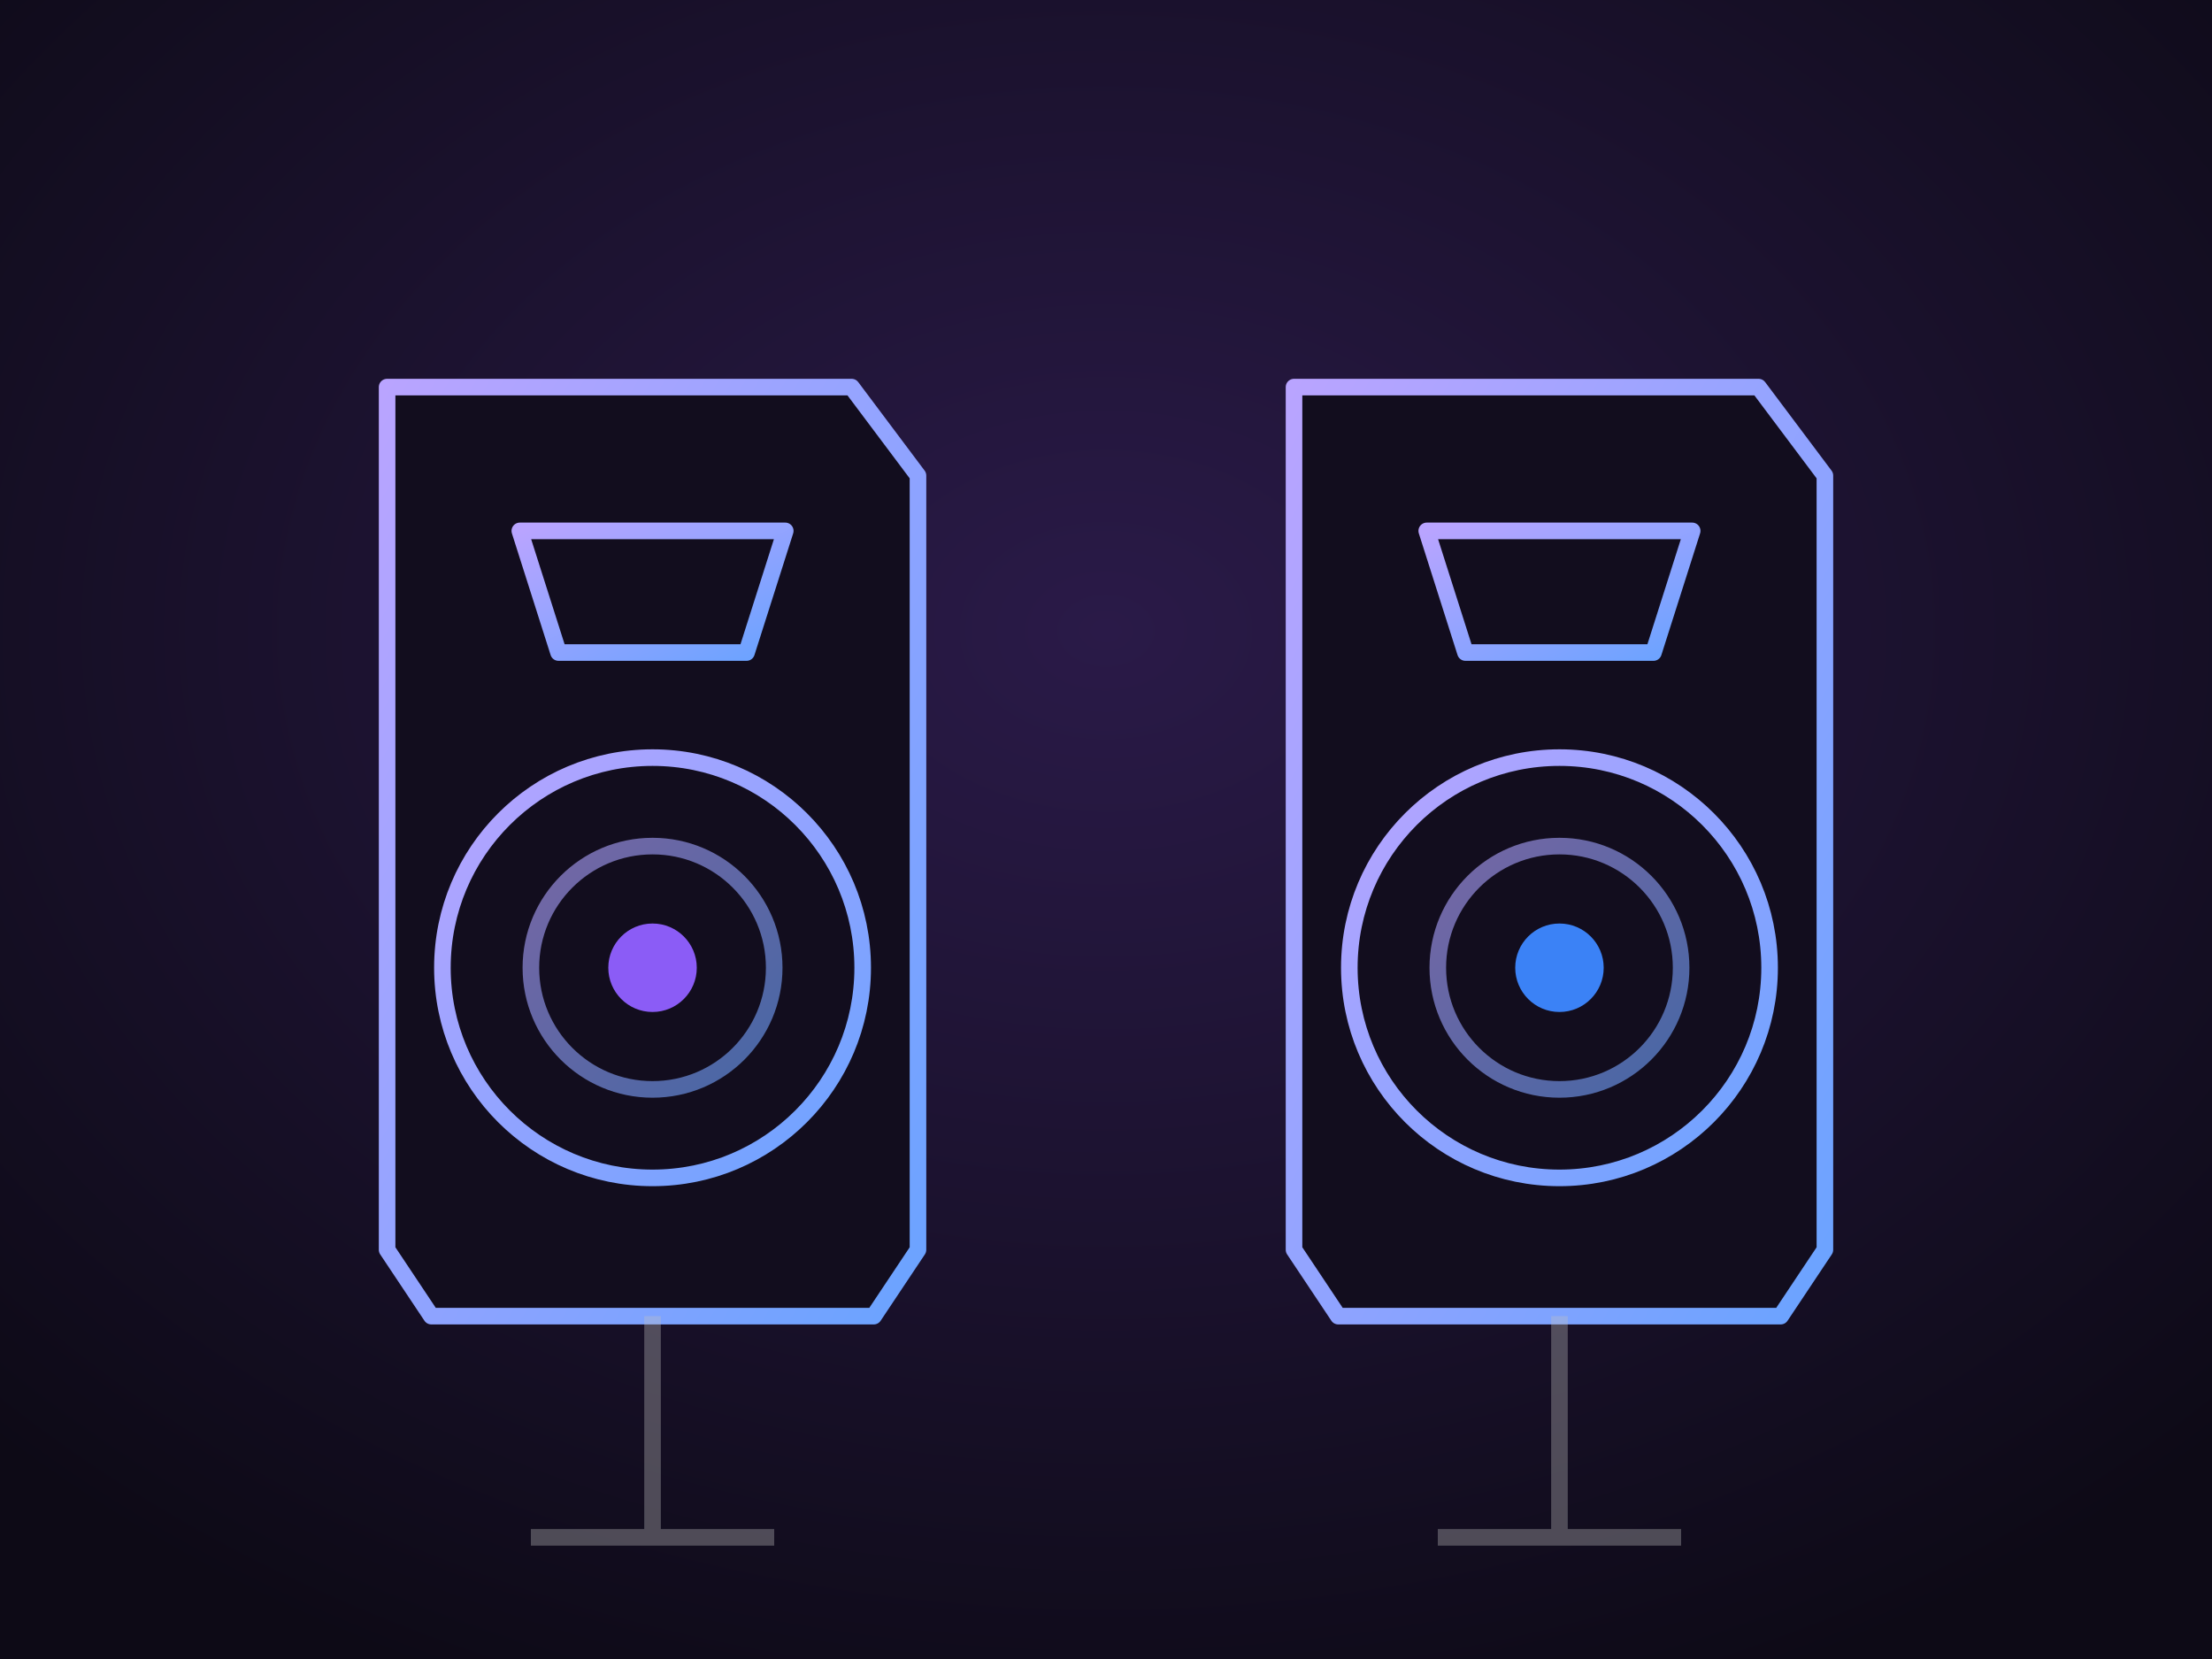
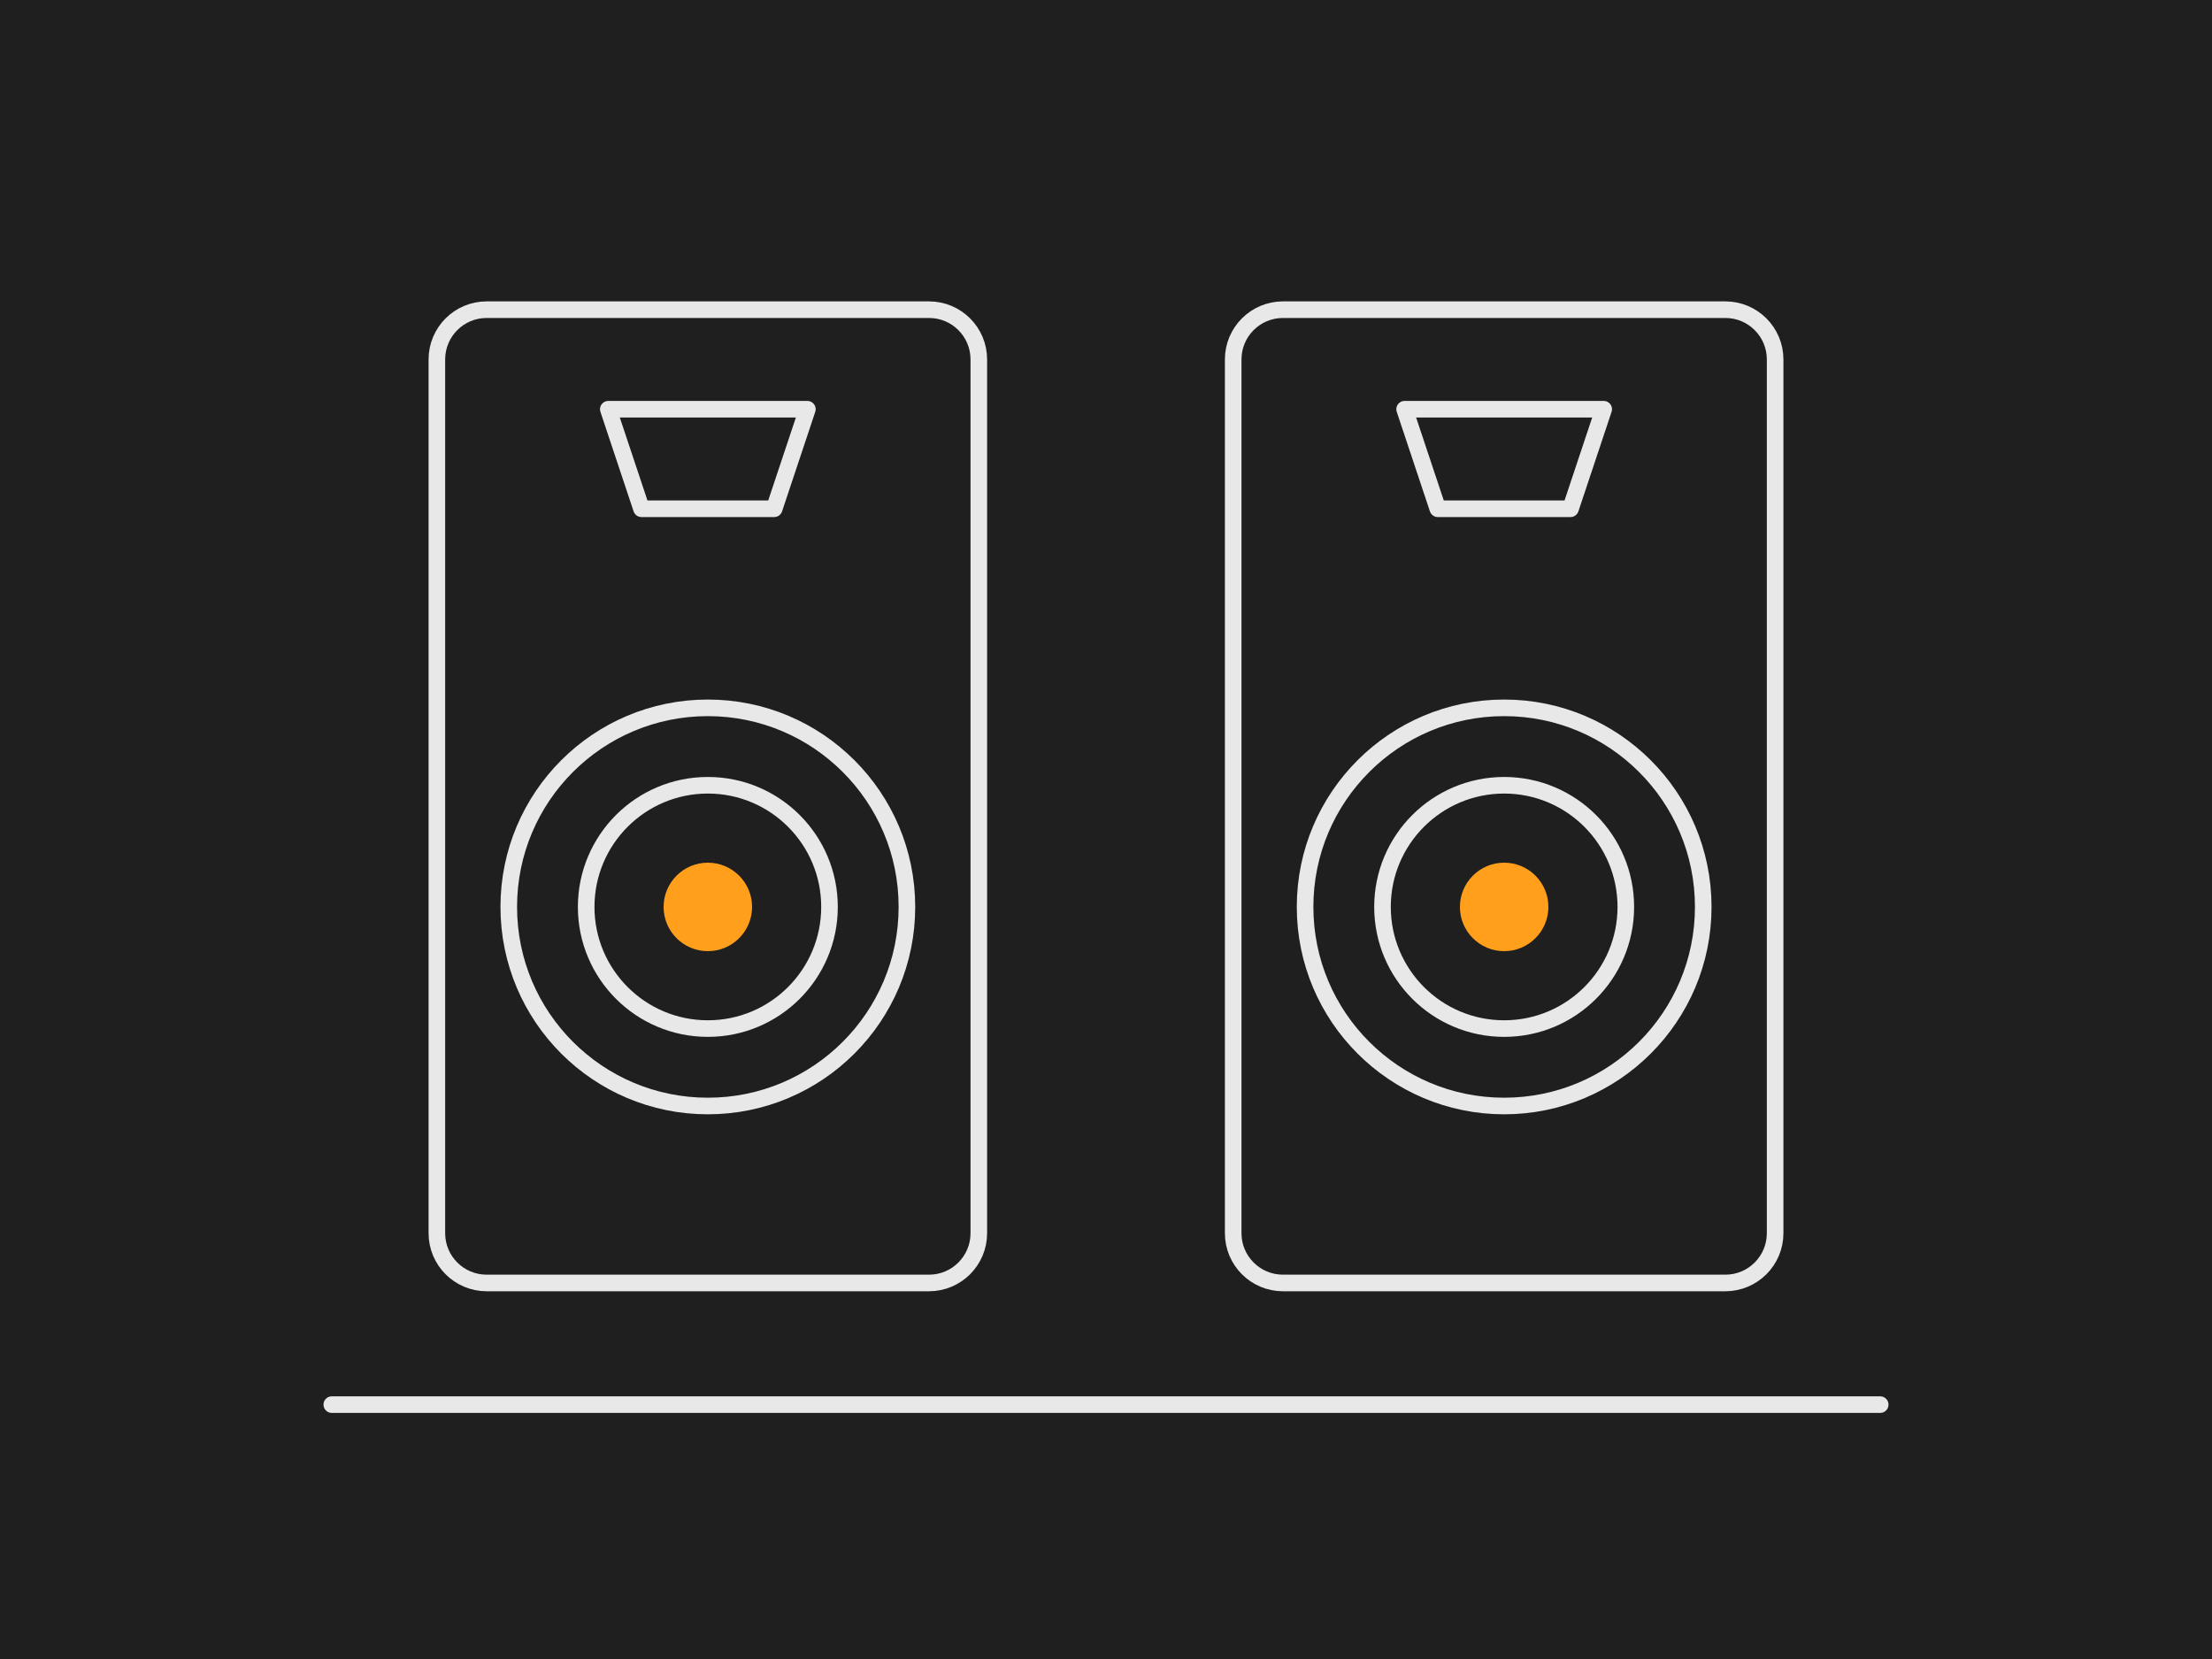
- <svg xmlns="http://www.w3.org/2000/svg" viewBox="0 0 400 300" role="img" aria-label="Illustration of a pair of PA speakers">
-   <defs>
-     <radialGradient id="g" cx="50%" cy="38%" r="70%">
-       <stop offset="0" stop-color="#2a1a48" />
-       <stop offset="1" stop-color="#0d0a16" />
-     </radialGradient>
-     <linearGradient id="s" x1="0" y1="0" x2="1" y2="1">
-       <stop offset="0" stop-color="#b9a4ff" />
-       <stop offset="1" stop-color="#6aa3ff" />
-     </linearGradient>
-   </defs>
-   <rect width="400" height="300" fill="url(#g)" />
-   <g fill="none" stroke="url(#s)" stroke-width="3" stroke-linejoin="round">
-     <g>
-       <path d="M70 70h84l12 16v140l-8 12H78l-8-12V86z" fill="#120d1e" />
-       <circle cx="118" cy="175" r="38" />
-       <circle cx="118" cy="175" r="22" stroke-opacity=".6" />
-       <circle cx="118" cy="175" r="8" fill="#8B5CF6" stroke="none" />
-       <path d="M94 96h48l-7 22h-34z" />
-     </g>
-     <g transform="translate(164 0)">
-       <path d="M70 70h84l12 16v140l-8 12H78l-8-12V86z" fill="#120d1e" />
-       <circle cx="118" cy="175" r="38" />
-       <circle cx="118" cy="175" r="22" stroke-opacity=".6" />
-       <circle cx="118" cy="175" r="8" fill="#3B82F6" stroke="none" />
-       <path d="M94 96h48l-7 22h-34z" />
-     </g>
+ <svg xmlns="http://www.w3.org/2000/svg" viewBox="0 0 400 300" role="img" aria-label="Illustration of a pair of powered speakers">
+   <rect width="400" height="300" fill="#1f1f1f" />
+   <g fill="none" stroke="#e8e8e8" stroke-width="3" stroke-linecap="round" stroke-linejoin="round">
+     <path d="M88 56h80a9 9 0 0 1 9 9v158a9 9 0 0 1-9 9H88a9 9 0 0 1-9-9V65a9 9 0 0 1 9-9zM232 56h80a9 9 0 0 1 9 9v158a9 9 0 0 1-9 9h-80a9 9 0 0 1-9-9V65a9 9 0 0 1 9-9z" />
+     <path d="M110 74h36l-6 18h-24zM254 74h36l-6 18h-24z" />
+     <circle cx="128" cy="164" r="36" />
+     <circle cx="272" cy="164" r="36" />
+     <circle cx="128" cy="164" r="22" />
+     <circle cx="272" cy="164" r="22" />
+     <path d="M60 254h280" />
  </g>
-   <path d="M118 238v40M282 238v40M96 278h44M260 278h44" stroke="#c0c0c0" stroke-opacity=".35" stroke-width="3" fill="none" />
+   <circle cx="128" cy="164" r="8" fill="#FF9F1C" />
+   <circle cx="272" cy="164" r="8" fill="#FF9F1C" />
</svg>
